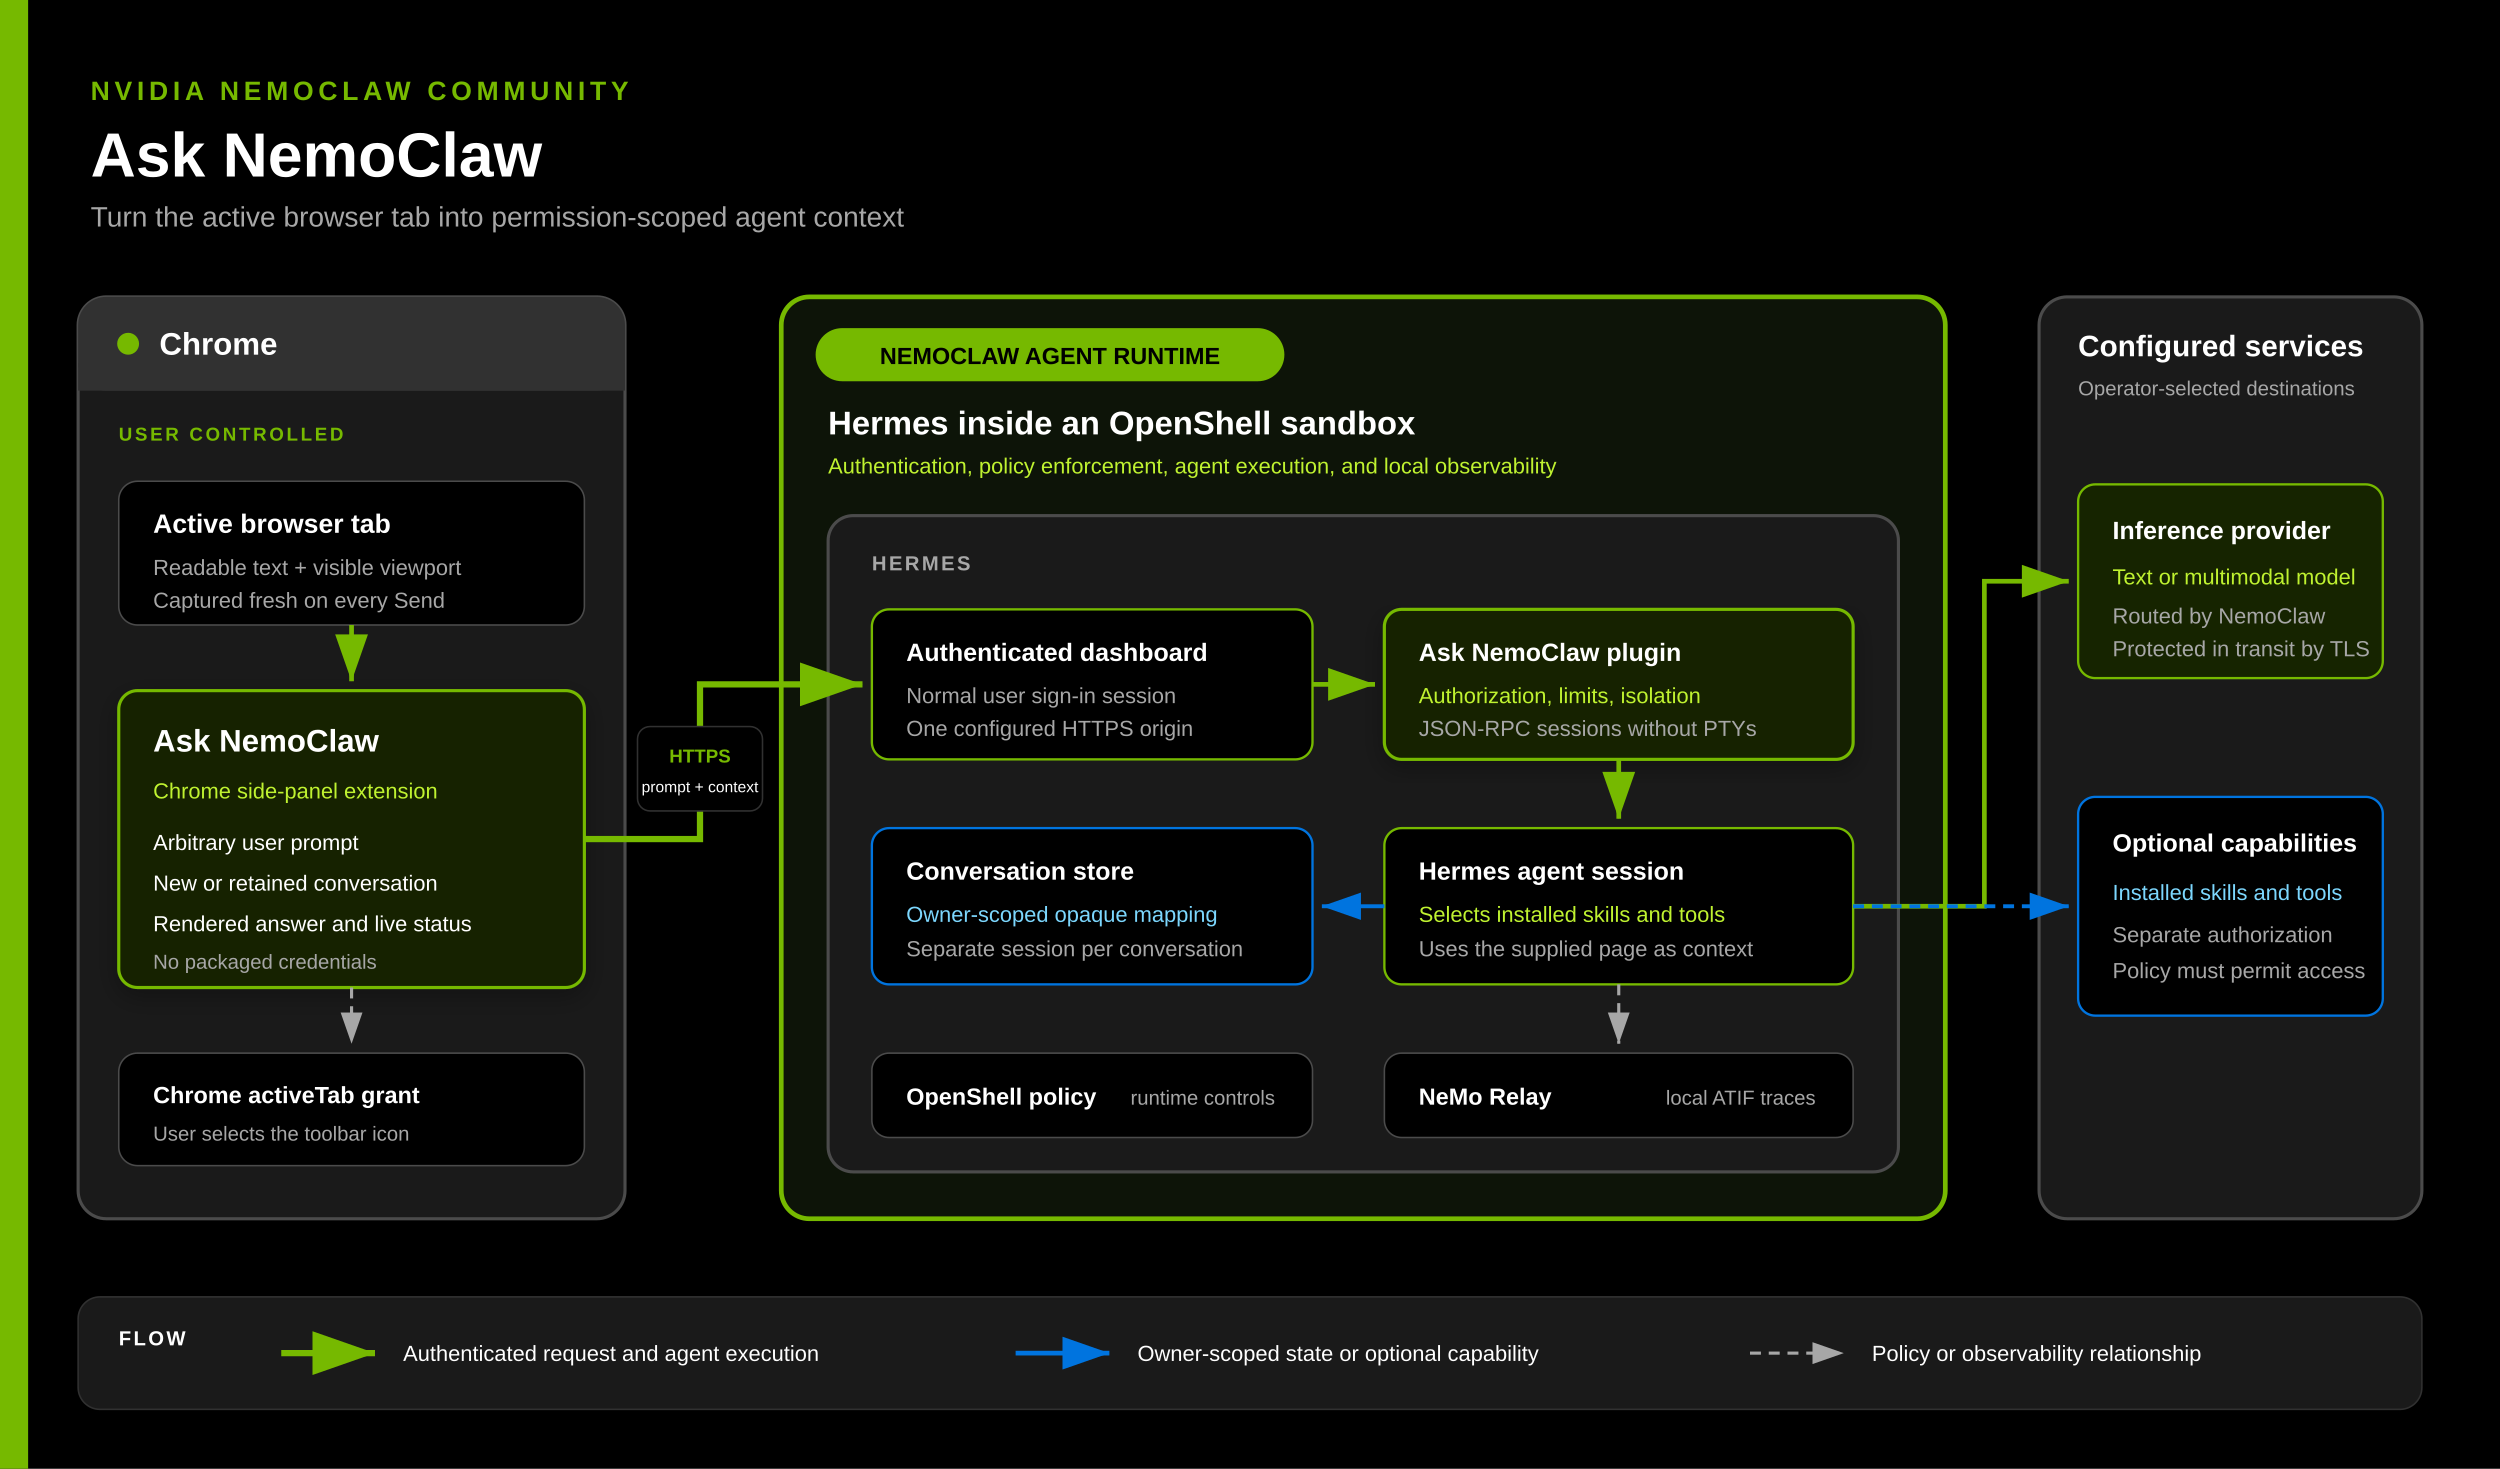
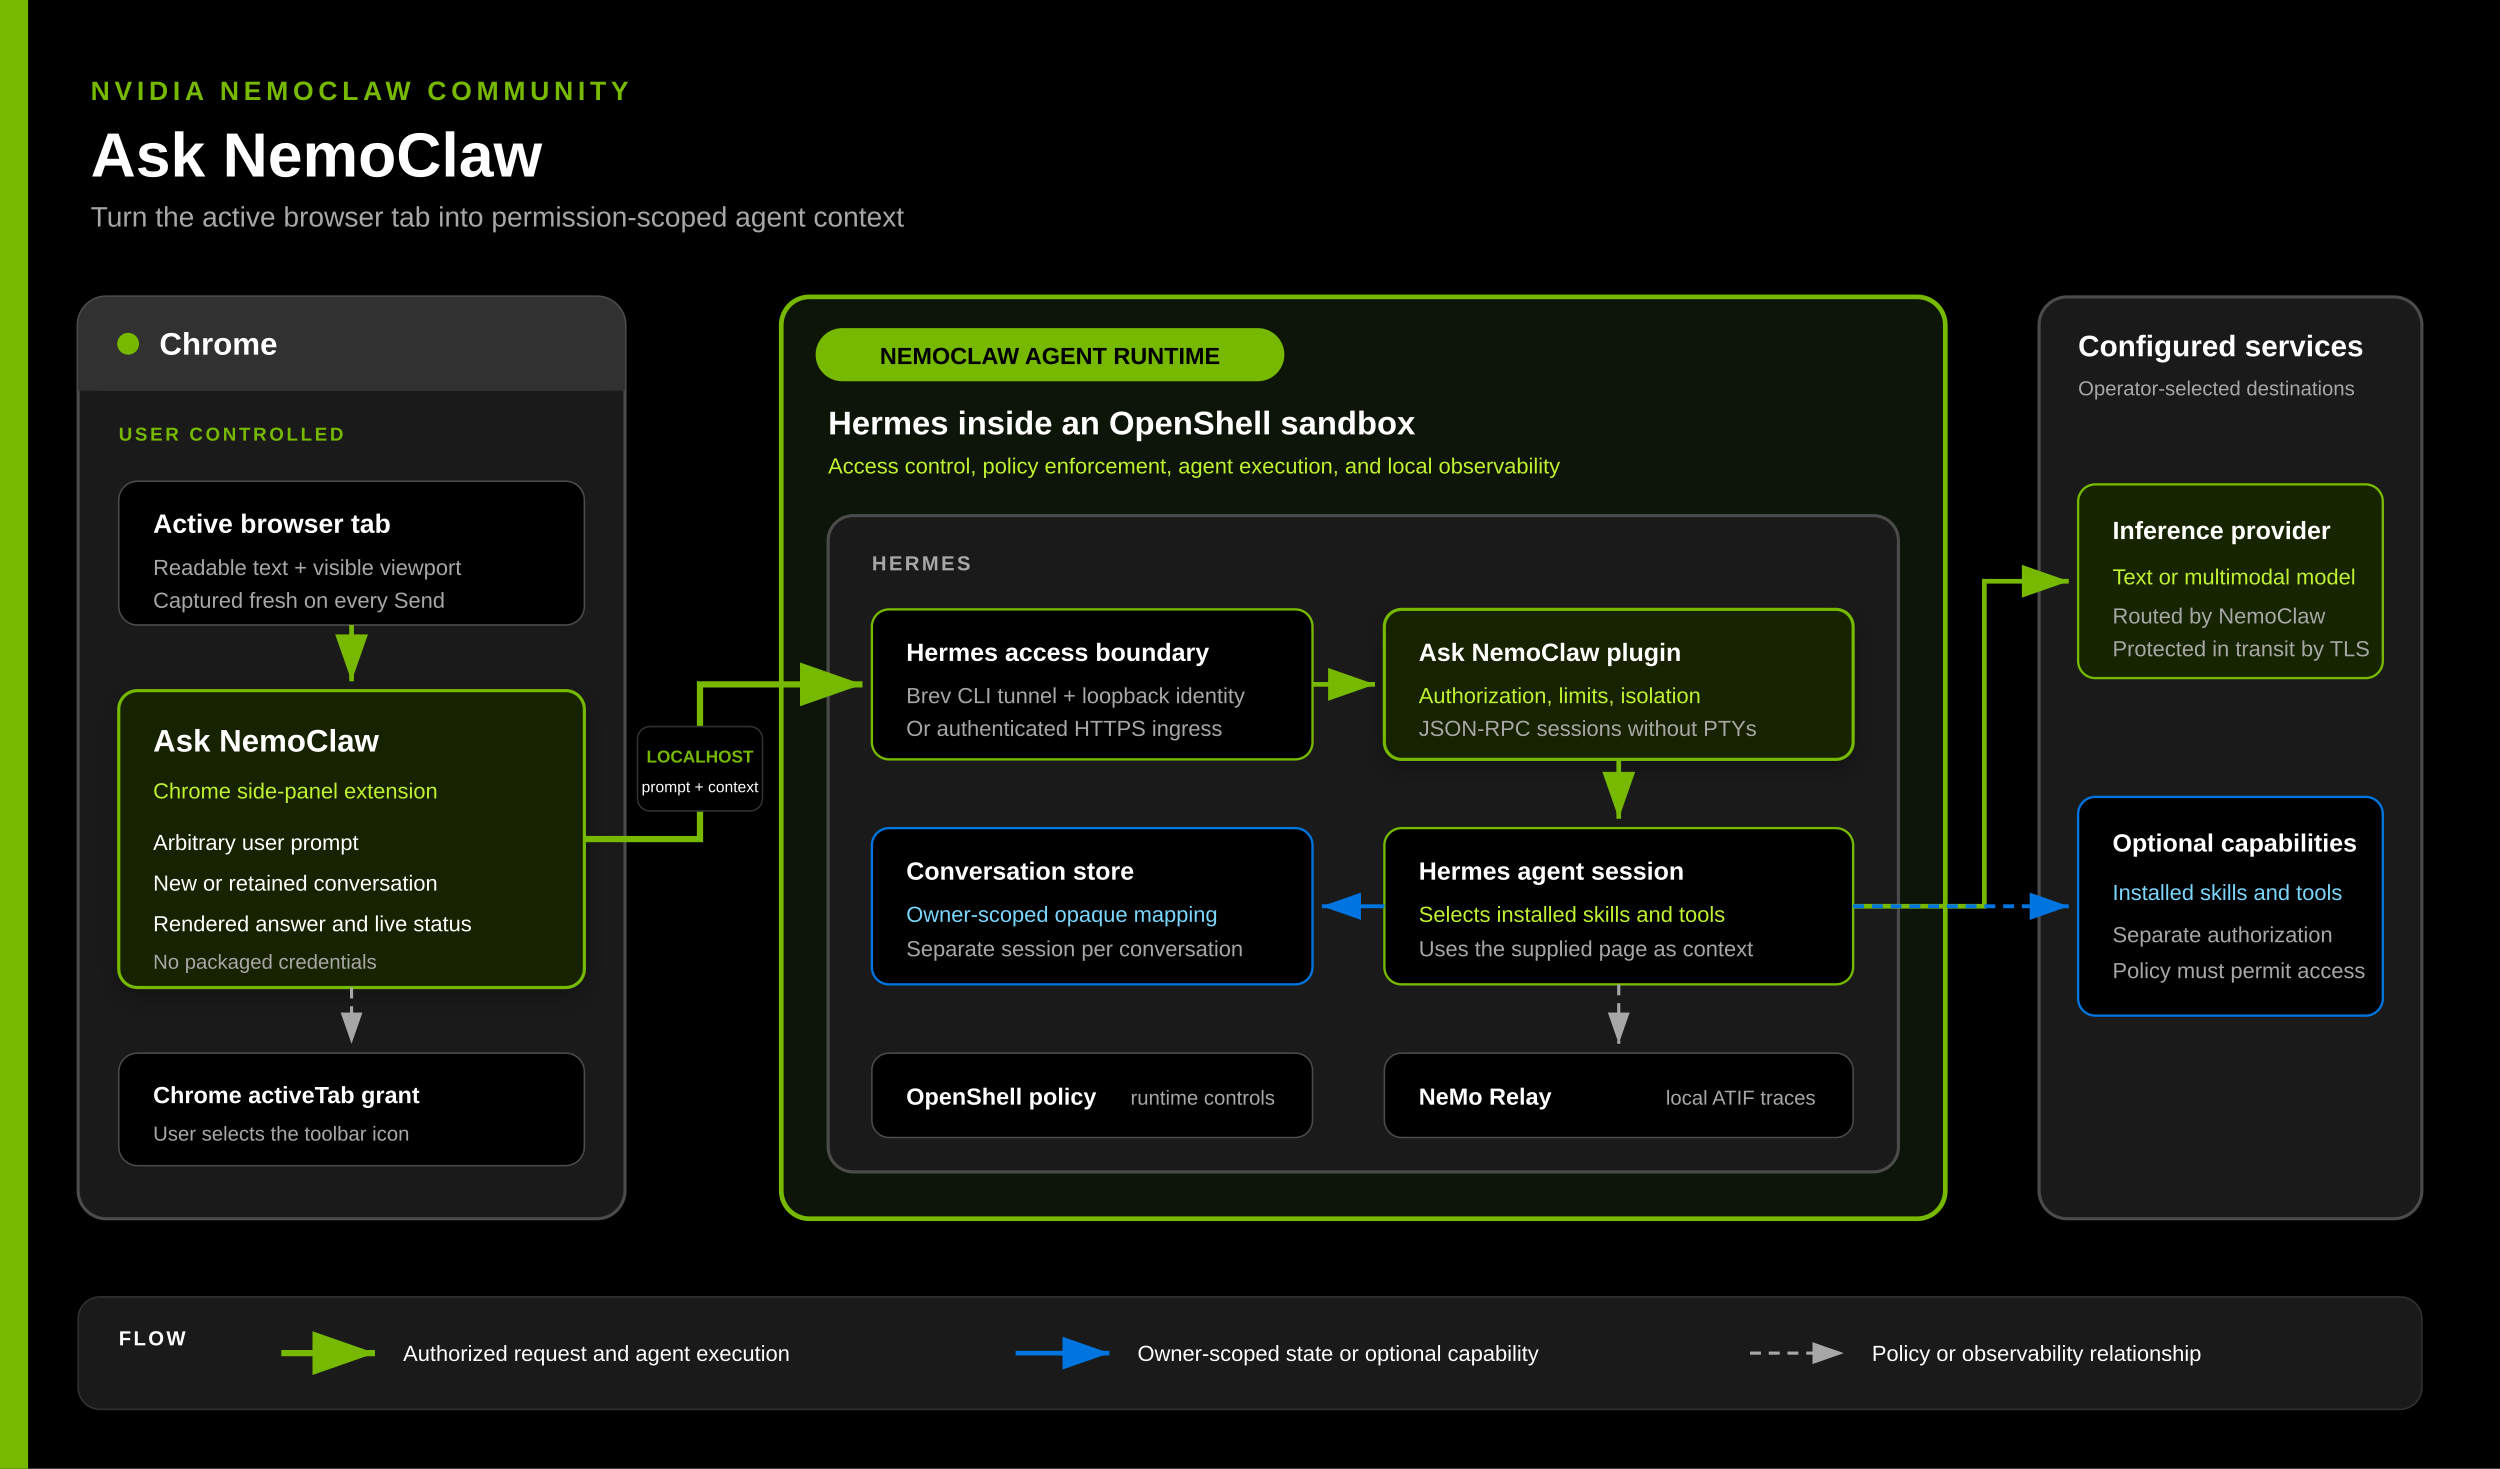
<svg xmlns="http://www.w3.org/2000/svg" viewBox="0 0 1600 940" font-family="'NVIDIA Sans', Arial, sans-serif" role="img" aria-labelledby="diagram-title diagram-description">
  <defs>
    <filter id="shadow" x="-8%" y="-8%" width="116%" height="124%">
      <feDropShadow dx="0" dy="5" stdDeviation="8" flood-color="#000000" flood-opacity="0.30" />
    </filter>
    <marker id="arrow-green" viewBox="0 0 10 7" refX="10" refY="3.5" markerWidth="10" markerHeight="7" orient="auto">
      <polygon points="0 0, 10 3.5, 0 7" fill="#76B900" />
    </marker>
    <marker id="arrow-blue" viewBox="0 0 10 7" refX="10" refY="3.5" markerWidth="10" markerHeight="7" orient="auto">
      <polygon points="0 0, 10 3.5, 0 7" fill="#0074DF" />
    </marker>
    <marker id="arrow-gray" viewBox="0 0 10 7" refX="10" refY="3.5" markerWidth="10" markerHeight="7" orient="auto">
      <polygon points="0 0, 10 3.5, 0 7" fill="#A7A7A7" />
    </marker>
  </defs>
  <rect width="1600" height="940" fill="#000000" />
  <rect x="0" y="0" width="18" height="940" fill="#76B900" />
  <text x="58" y="64" font-size="17" font-weight="700" letter-spacing="3" fill="#76B900">NVIDIA NEMOCLAW COMMUNITY</text>
  <text x="58" y="113" font-size="40" font-weight="700" fill="#FFFFFF">Ask NemoClaw</text>
  <text x="58" y="145" font-size="18" fill="#A7A7A7">Turn the active browser tab into permission-scoped agent context</text>
  <rect x="50" y="190" width="350" height="590" rx="18" fill="#1A1A1A" stroke="#4B4B4B" stroke-width="2" />
  <rect x="50" y="190" width="350" height="60" rx="18" fill="#313131" />
  <rect x="50" y="232" width="350" height="18" fill="#313131" />
  <circle cx="82" cy="220" r="7" fill="#76B900" />
  <text x="102" y="227" font-size="20" font-weight="700" fill="#FFFFFF">Chrome</text>
  <text x="76" y="282" font-size="12" font-weight="700" letter-spacing="1.7" fill="#76B900">USER CONTROLLED</text>
  <rect x="76" y="308" width="298" height="92" rx="12" fill="#000000" stroke="#4B4B4B" />
  <text x="98" y="341" font-size="17" font-weight="700" fill="#FFFFFF">Active browser tab</text>
  <text x="98" y="368" font-size="14" fill="#A7A7A7">Readable text + visible viewport</text>
  <text x="98" y="389" font-size="14" fill="#A7A7A7">Captured fresh on every Send</text>
  <rect x="76" y="442" width="298" height="190" rx="12" fill="#162400" stroke="#76B900" stroke-width="2" filter="url(#shadow)" />
  <text x="98" y="481" font-size="20" font-weight="700" fill="#FFFFFF">Ask NemoClaw</text>
  <text x="98" y="511" font-size="14" fill="#BFF230">Chrome side-panel extension</text>
  <text x="98" y="544" font-size="14" fill="#FFFFFF">Arbitrary user prompt</text>
  <text x="98" y="570" font-size="14" fill="#FFFFFF">New or retained conversation</text>
  <text x="98" y="596" font-size="14" fill="#FFFFFF">Rendered answer and live status</text>
  <text x="98" y="620" font-size="13" fill="#A7A7A7">No packaged credentials</text>
  <rect x="76" y="674" width="298" height="72" rx="12" fill="#000000" stroke="#4B4B4B" />
  <text x="98" y="706" font-size="15" font-weight="700" fill="#FFFFFF">Chrome activeTab grant</text>
  <text x="98" y="730" font-size="13" fill="#A7A7A7">User selects the toolbar icon</text>
  <line x1="225" y1="400" x2="225" y2="436" stroke="#76B900" stroke-width="3" marker-end="url(#arrow-green)" />
  <line x1="225" y1="632" x2="225" y2="668" stroke="#A7A7A7" stroke-width="2" stroke-dasharray="7 5" marker-end="url(#arrow-gray)" />
  <rect x="500" y="190" width="745" height="590" rx="18" fill="#0D1408" stroke="#76B900" stroke-width="3" />
  <rect x="522" y="210" width="300" height="34" rx="17" fill="#76B900" />
  <text x="672" y="233" text-anchor="middle" font-size="15" font-weight="700" fill="#000000">NEMOCLAW AGENT RUNTIME</text>
  <text x="530" y="278" font-size="21" font-weight="700" fill="#FFFFFF">Hermes inside an OpenShell sandbox</text>
-   <text x="530" y="303" font-size="14" fill="#BFF230">Authentication, policy enforcement, agent execution, and local observability</text>
+   <text x="530" y="303" font-size="14" fill="#BFF230">Access control, policy enforcement, agent execution, and local observability</text>
  <rect x="530" y="330" width="685" height="420" rx="16" fill="#1A1A1A" stroke="#4B4B4B" stroke-width="2" />
  <text x="558" y="365" font-size="13" font-weight="700" letter-spacing="1.5" fill="#A7A7A7">HERMES</text>
  <rect x="558" y="390" width="282" height="96" rx="11" fill="#000000" stroke="#76B900" stroke-width="1.5" />
-   <text x="580" y="423" font-size="16" font-weight="700" fill="#FFFFFF">Authenticated dashboard</text>
-   <text x="580" y="450" font-size="14" fill="#A7A7A7">Normal user sign-in session</text>
-   <text x="580" y="471" font-size="14" fill="#A7A7A7">One configured HTTPS origin</text>
+   <text x="580" y="423" font-size="16" font-weight="700" fill="#FFFFFF">Hermes access boundary</text>
+   <text x="580" y="450" font-size="14" fill="#A7A7A7">Brev CLI tunnel + loopback identity</text>
+   <text x="580" y="471" font-size="14" fill="#A7A7A7">Or authenticated HTTPS ingress</text>
  <rect x="886" y="390" width="300" height="96" rx="11" fill="#162400" stroke="#76B900" stroke-width="2" filter="url(#shadow)" />
  <text x="908" y="423" font-size="16" font-weight="700" fill="#FFFFFF">Ask NemoClaw plugin</text>
  <text x="908" y="450" font-size="14" fill="#BFF230">Authorization, limits, isolation</text>
  <text x="908" y="471" font-size="14" fill="#A7A7A7">JSON-RPC sessions without PTYs</text>
  <rect x="558" y="530" width="282" height="100" rx="11" fill="#000000" stroke="#0074DF" stroke-width="1.5" />
  <text x="580" y="563" font-size="16" font-weight="700" fill="#FFFFFF">Conversation store</text>
  <text x="580" y="590" font-size="14" fill="#7CD7FE">Owner-scoped opaque mapping</text>
  <text x="580" y="612" font-size="14" fill="#A7A7A7">Separate session per conversation</text>
  <rect x="886" y="530" width="300" height="100" rx="11" fill="#000000" stroke="#76B900" stroke-width="1.5" />
  <text x="908" y="563" font-size="16" font-weight="700" fill="#FFFFFF">Hermes agent session</text>
  <text x="908" y="590" font-size="14" fill="#BFF230">Selects installed skills and tools</text>
  <text x="908" y="612" font-size="14" fill="#A7A7A7">Uses the supplied page as context</text>
  <rect x="558" y="674" width="282" height="54" rx="11" fill="#000000" stroke="#4B4B4B" />
  <text x="580" y="707" font-size="15" font-weight="700" fill="#FFFFFF">OpenShell policy</text>
  <text x="816" y="707" text-anchor="end" font-size="13" fill="#A7A7A7">runtime controls</text>
  <rect x="886" y="674" width="300" height="54" rx="11" fill="#000000" stroke="#4B4B4B" />
  <text x="908" y="707" font-size="15" font-weight="700" fill="#FFFFFF">NeMo Relay</text>
  <text x="1162" y="707" text-anchor="end" font-size="13" fill="#A7A7A7">local ATIF traces</text>
  <line x1="840" y1="438" x2="880" y2="438" stroke="#76B900" stroke-width="3" marker-end="url(#arrow-green)" />
  <polyline points="1036,486 1036,506 1036,524" fill="none" stroke="#76B900" stroke-width="3" marker-end="url(#arrow-green)" />
  <polyline points="886,580 865,580 846,580" fill="none" stroke="#0074DF" stroke-width="2.5" marker-end="url(#arrow-blue)" />
  <polyline points="1036,630 1036,650 1036,668" fill="none" stroke="#A7A7A7" stroke-width="2" stroke-dasharray="7 5" marker-end="url(#arrow-gray)" />
  <polyline points="374,537 448,537 448,438 552,438" fill="none" stroke="#76B900" stroke-width="4" marker-end="url(#arrow-green)" />
  <rect x="408" y="465" width="80" height="54" rx="8" fill="#000000" stroke="#313131" />
-   <text x="448" y="488" text-anchor="middle" font-size="12" font-weight="700" fill="#76B900">HTTPS</text>
+   <text x="448" y="488" text-anchor="middle" font-size="11" font-weight="700" fill="#76B900">LOCALHOST</text>
  <text x="448" y="507" text-anchor="middle" font-size="10" fill="#FFFFFF">prompt + context</text>
  <rect x="1305" y="190" width="245" height="590" rx="18" fill="#1A1A1A" stroke="#4B4B4B" stroke-width="2" />
  <text x="1330" y="228" font-size="19" font-weight="700" fill="#FFFFFF">Configured services</text>
  <text x="1330" y="253" font-size="13" fill="#A7A7A7">Operator-selected destinations</text>
  <rect x="1330" y="310" width="195" height="124" rx="11" fill="#162400" stroke="#76B900" stroke-width="1.5" />
  <text x="1352" y="345" font-size="16" font-weight="700" fill="#FFFFFF">Inference provider</text>
  <text x="1352" y="374" font-size="14" fill="#BFF230">Text or multimodal model</text>
  <text x="1352" y="399" font-size="14" fill="#A7A7A7">Routed by NemoClaw</text>
  <text x="1352" y="420" font-size="14" fill="#A7A7A7">Protected in transit by TLS</text>
  <rect x="1330" y="510" width="195" height="140" rx="11" fill="#000000" stroke="#0074DF" stroke-width="1.5" />
  <text x="1352" y="545" font-size="16" font-weight="700" fill="#FFFFFF">Optional capabilities</text>
  <text x="1352" y="576" font-size="14" fill="#7CD7FE">Installed skills and tools</text>
  <text x="1352" y="603" font-size="14" fill="#A7A7A7">Separate authorization</text>
  <text x="1352" y="626" font-size="14" fill="#A7A7A7">Policy must permit access</text>
  <polyline points="1186,580 1270,580 1270,372 1324,372" fill="none" stroke="#76B900" stroke-width="3" marker-end="url(#arrow-green)" />
  <line x1="1186" y1="580" x2="1324" y2="580" stroke="#0074DF" stroke-width="2.5" stroke-dasharray="7 5" marker-end="url(#arrow-blue)" />
  <rect x="50" y="830" width="1500" height="72" rx="14" fill="#1A1A1A" stroke="#313131" />
  <text x="76" y="861" font-size="13" font-weight="700" letter-spacing="1.5" fill="#FFFFFF">FLOW</text>
  <line x1="180" y1="866" x2="240" y2="866" stroke="#76B900" stroke-width="4" marker-end="url(#arrow-green)" />
-   <text x="258" y="871" font-size="14" fill="#FFFFFF">Authenticated request and agent execution</text>
+   <text x="258" y="871" font-size="14" fill="#FFFFFF">Authorized request and agent execution</text>
  <line x1="650" y1="866" x2="710" y2="866" stroke="#0074DF" stroke-width="3" marker-end="url(#arrow-blue)" />
  <text x="728" y="871" font-size="14" fill="#FFFFFF">Owner-scoped state or optional capability</text>
  <line x1="1120" y1="866" x2="1180" y2="866" stroke="#A7A7A7" stroke-width="2" stroke-dasharray="7 5" marker-end="url(#arrow-gray)" />
  <text x="1198" y="871" font-size="14" fill="#FFFFFF">Policy or observability relationship</text>
</svg>
